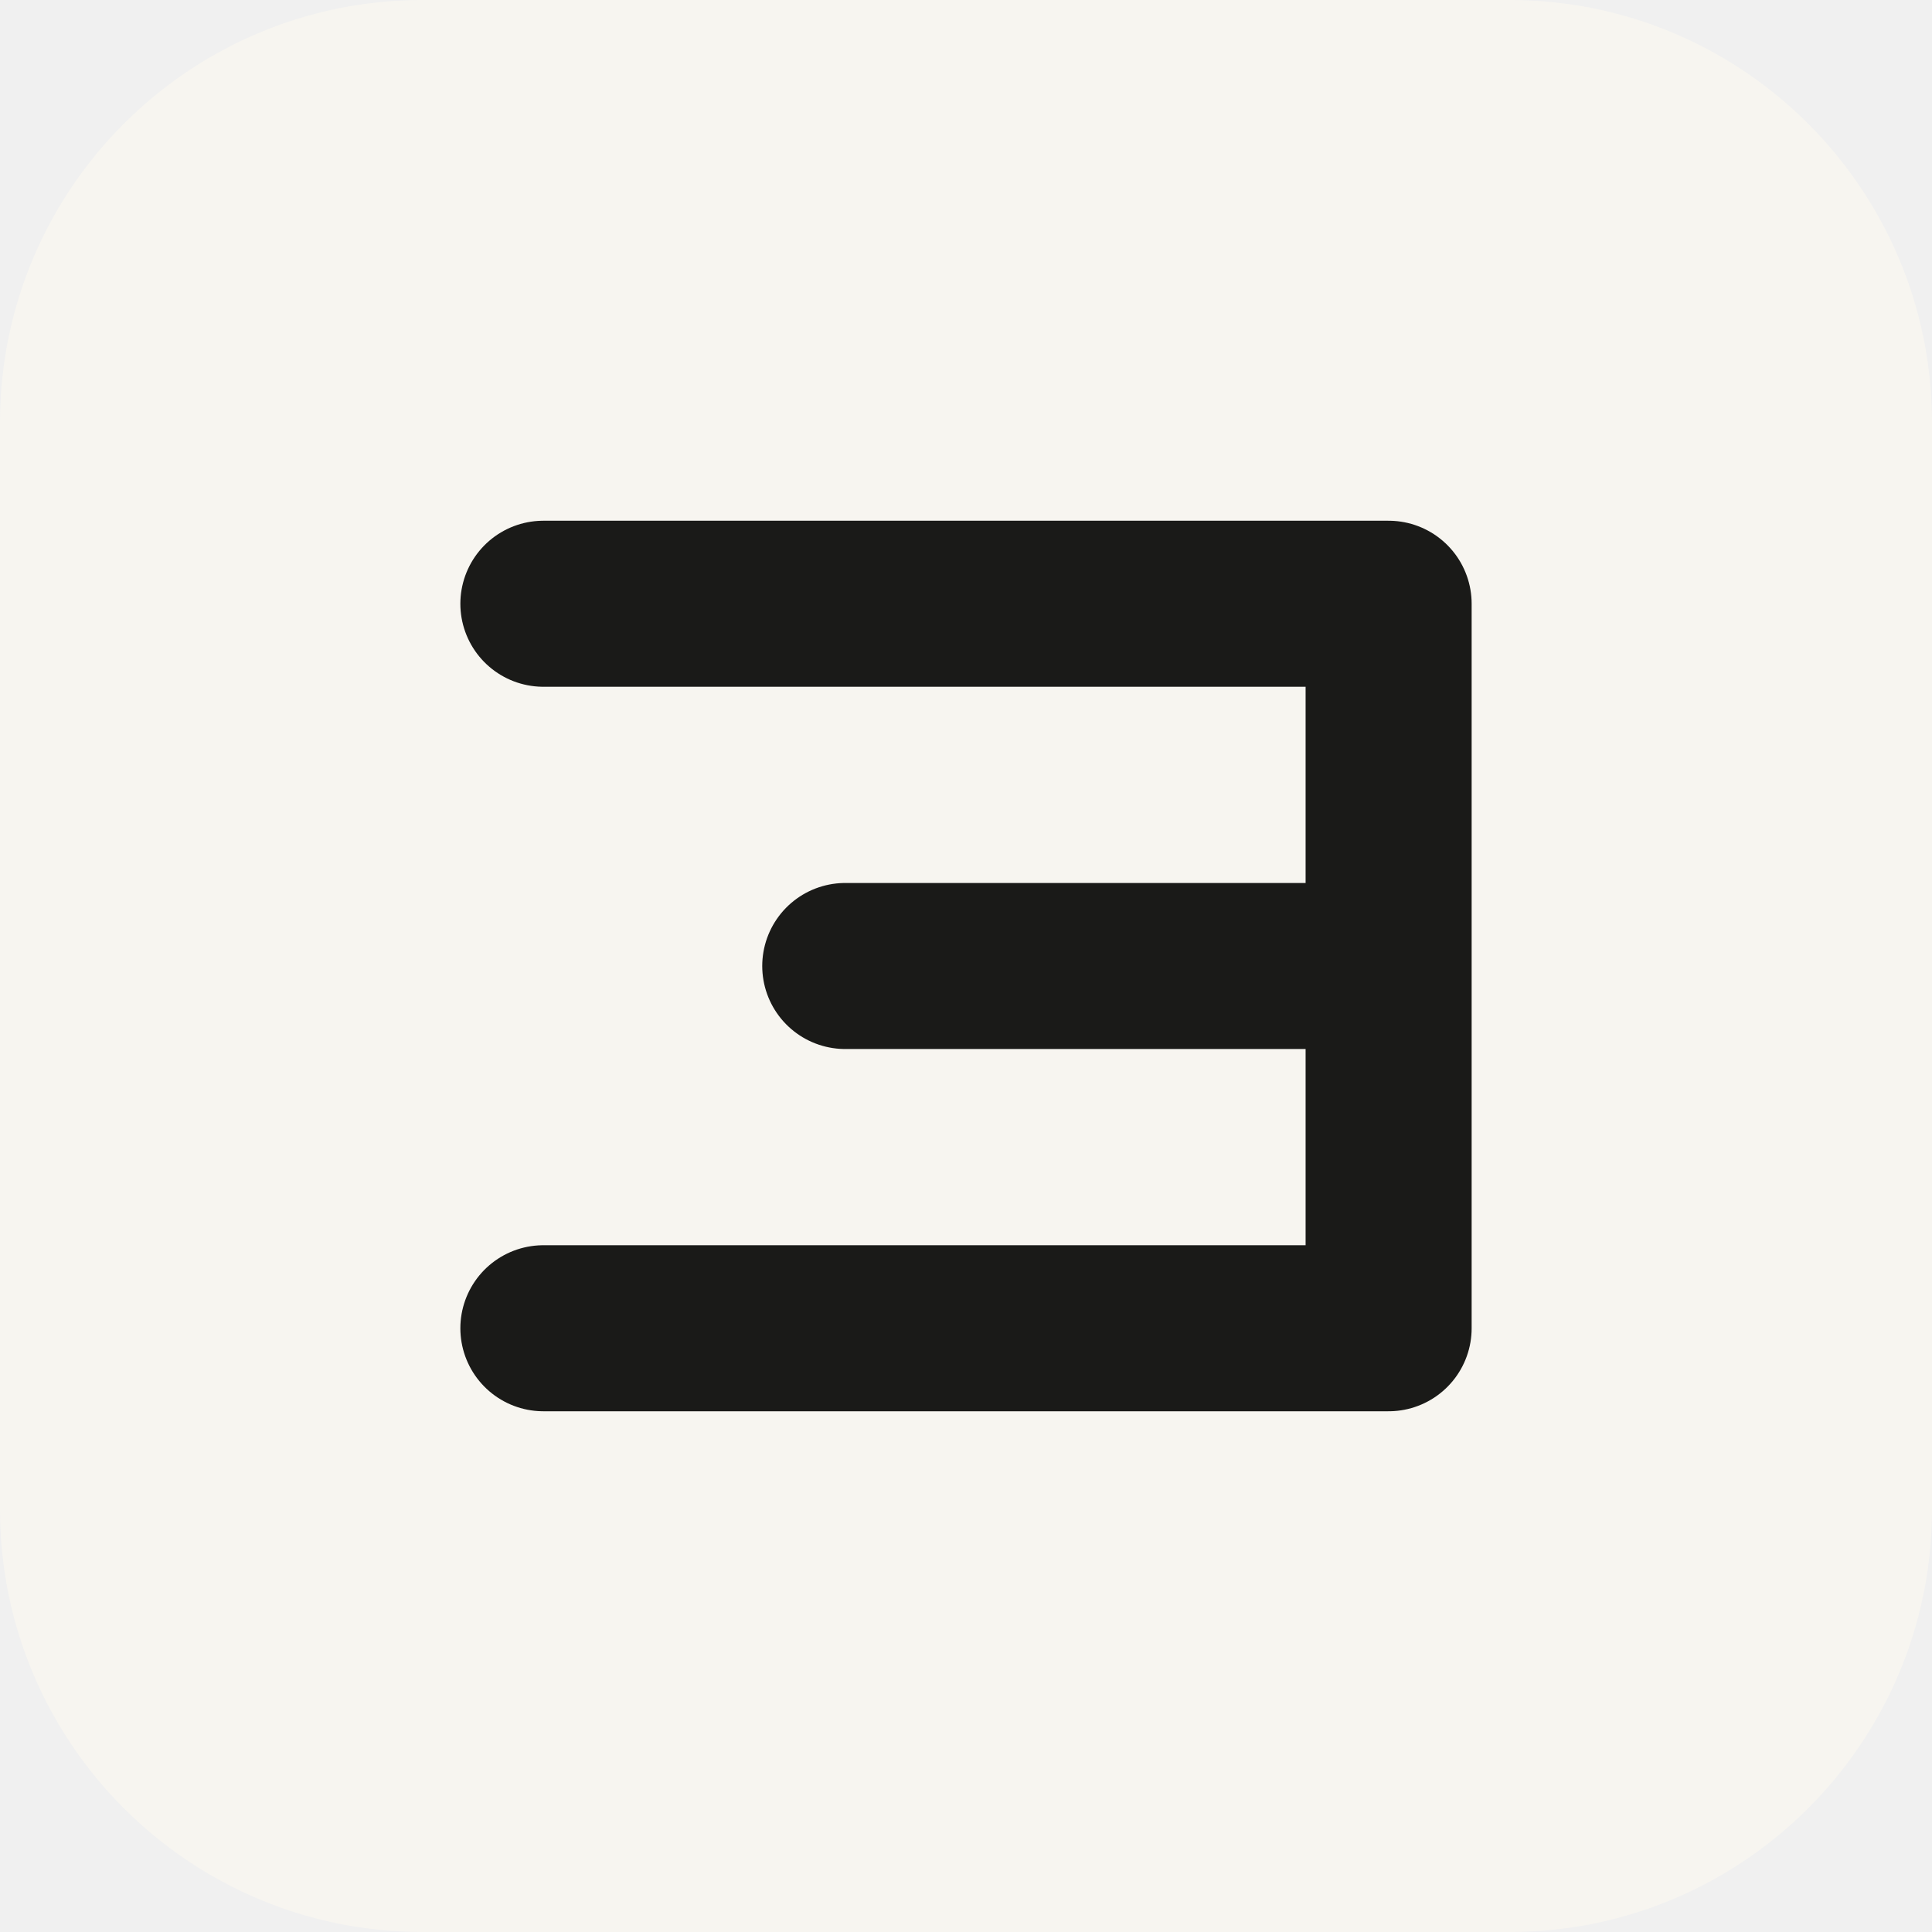
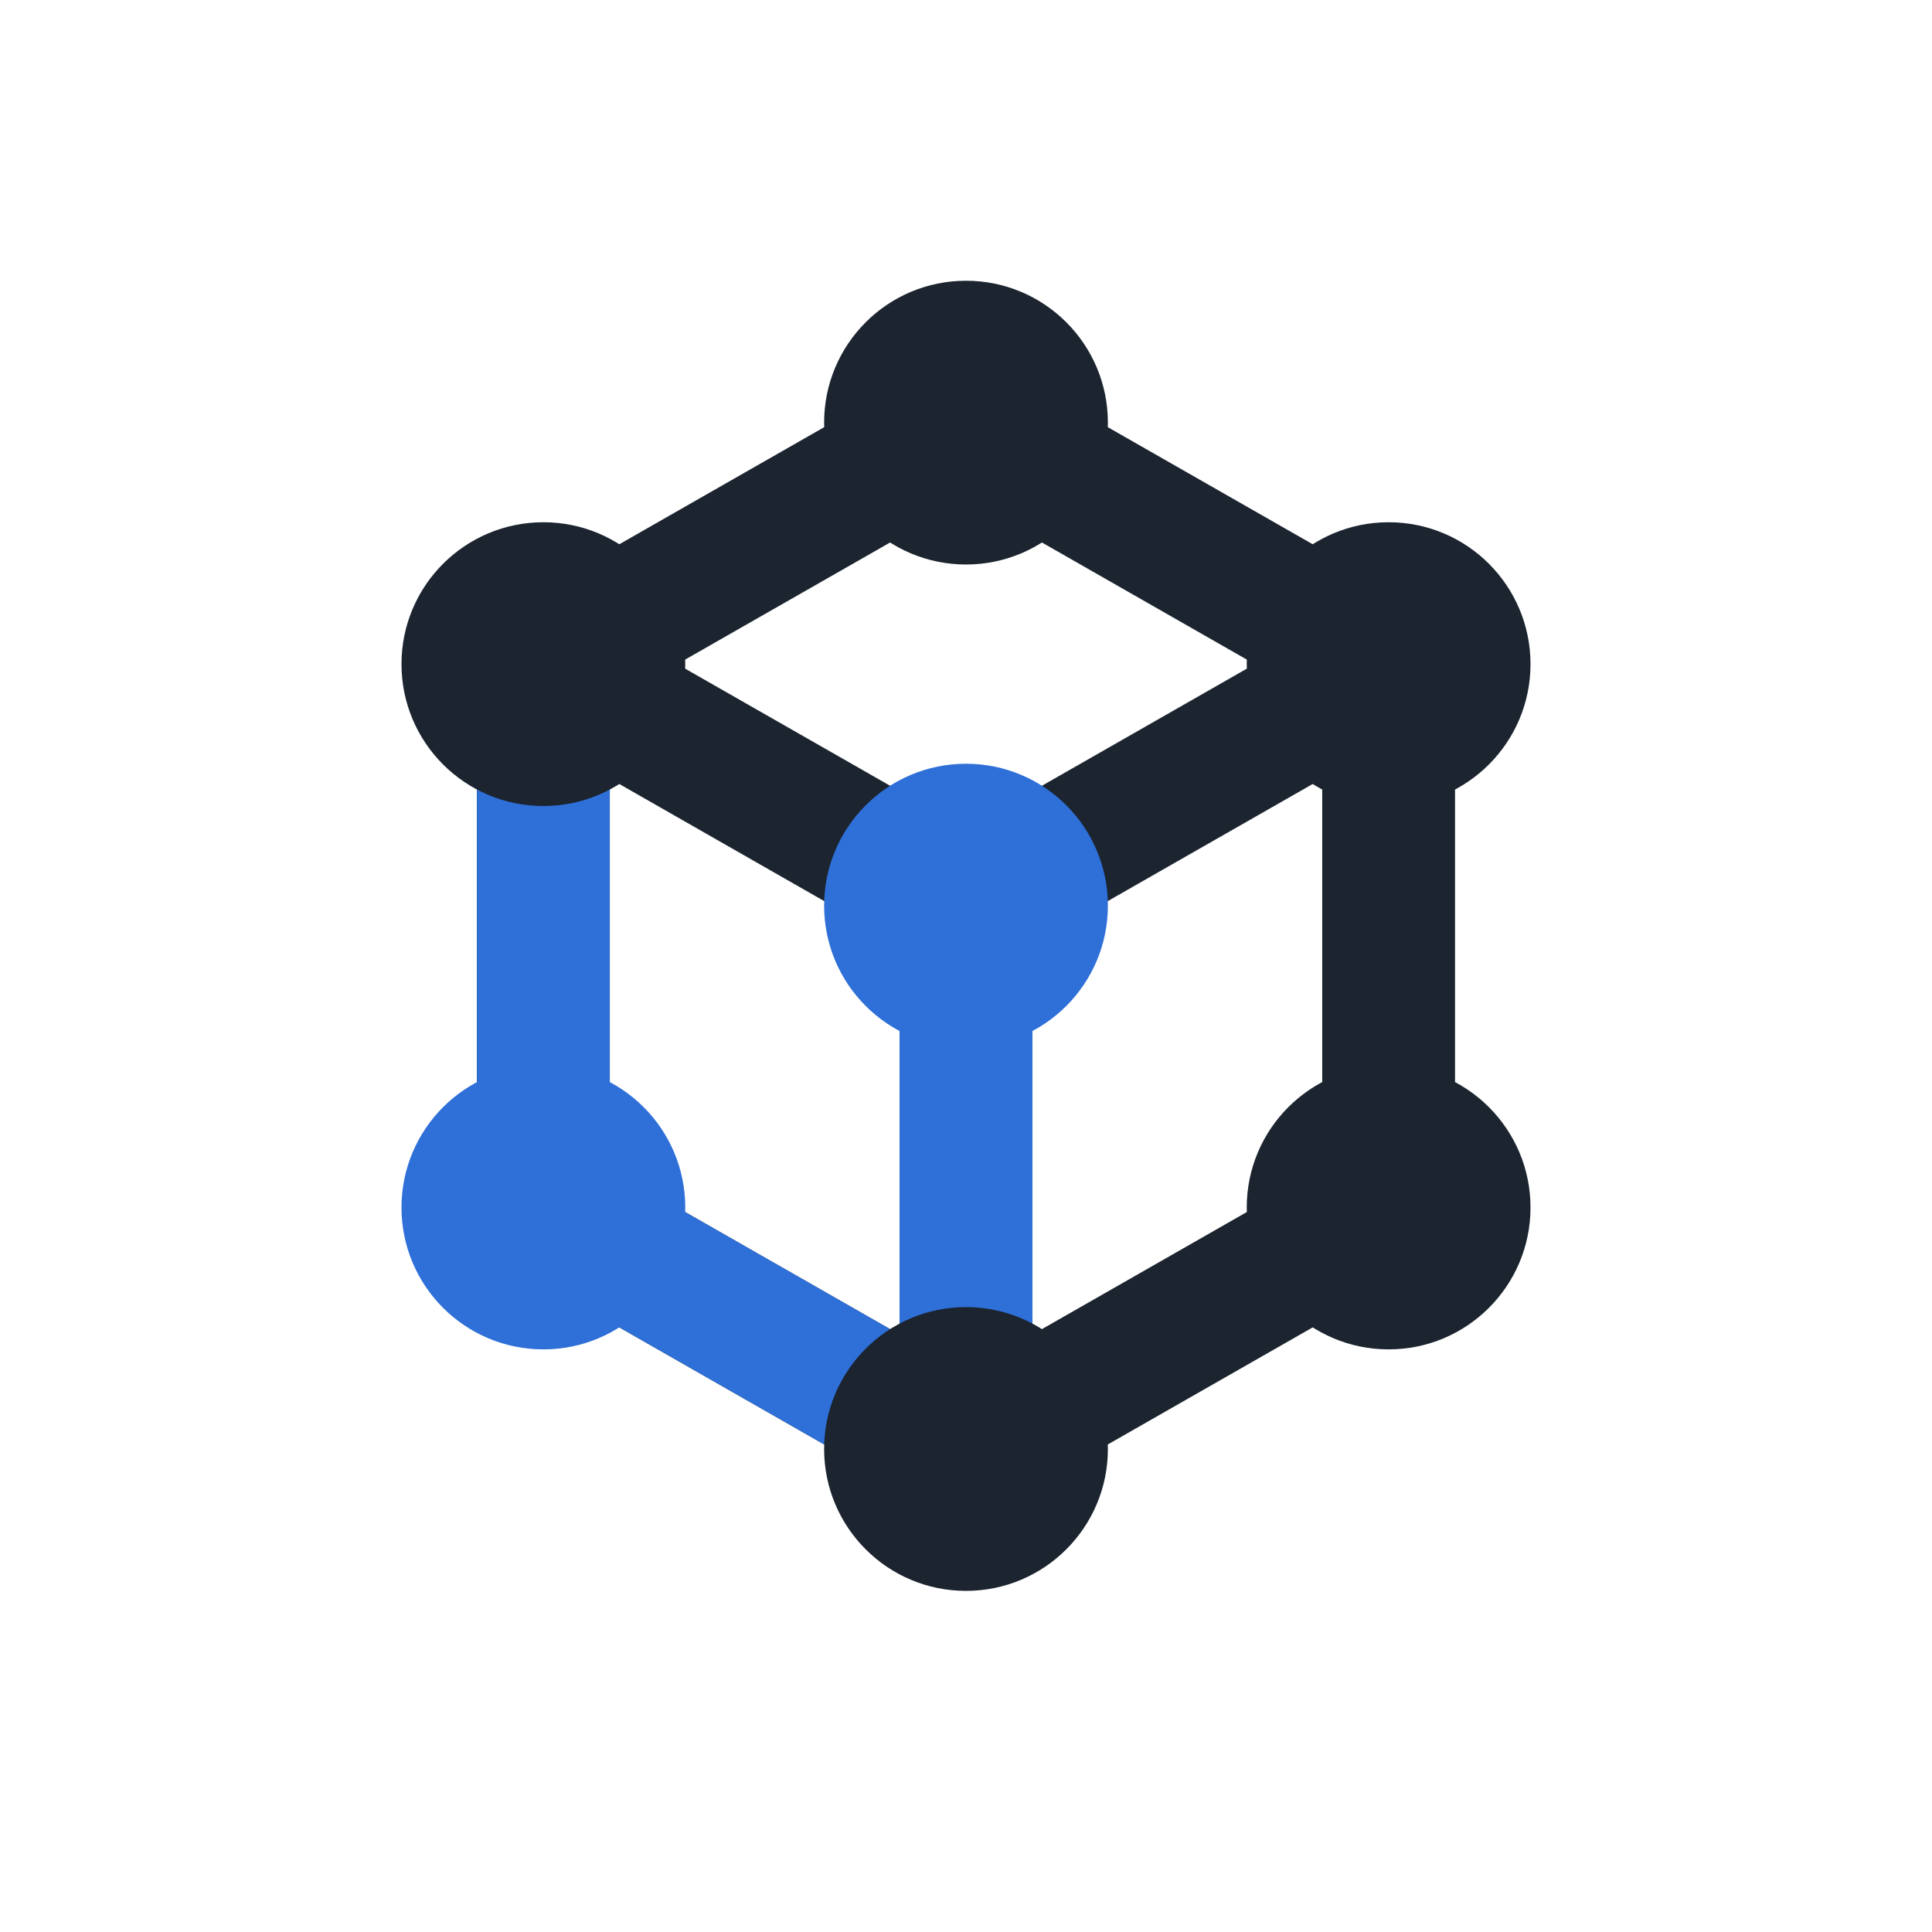
<svg xmlns="http://www.w3.org/2000/svg" viewBox="0 0 64 64">
-   <style>
-     @media (prefers-color-scheme: dark) {
-       .paper { fill: #1a1a18; }
-       .mark { stroke: #f7f5f0; }
-     }
-   </style>
-   <rect class="paper" width="64" height="64" rx="14" fill="#f7f5f0" />
-   <path class="mark" fill="none" stroke="#1a1a18" stroke-width="5.5" stroke-linecap="round" stroke-linejoin="round" d="M18 20h28M28 32h18M18 44h28M46 20v24" />
+   <rect width="64" height="64" fill="#fff" />
+   <g fill="none" stroke-linecap="round" stroke-linejoin="round">
+     <path stroke="#1b242f" stroke-width="4.4" d="M18 22 32 14l14 8v18l-14 8-14-8Z" />
+     <path stroke="#1b242f" stroke-width="4.4" d="m18 22 14 8 14-8M32 30v18" />
+     <path stroke="#2e6fd8" stroke-width="4.4" d="M18 22v18l14 8" />
+     <path stroke="#2e6fd8" stroke-width="4.4" d="M32 30v18" />
+   </g>
+   <g>
+     <circle cx="18" cy="22" r="4.7" fill="#1b242f" />
+     <circle cx="32" cy="14" r="4.7" fill="#1b242f" />
+     <circle cx="46" cy="22" r="4.7" fill="#1b242f" />
+     <circle cx="46" cy="40" r="4.7" fill="#1b242f" />
+     <circle cx="32" cy="48" r="4.7" fill="#1b242f" />
+     <circle cx="18" cy="40" r="4.7" fill="#2e6fd8" />
+     <circle cx="32" cy="30" r="4.7" fill="#2e6fd8" />
+   </g>
</svg>
